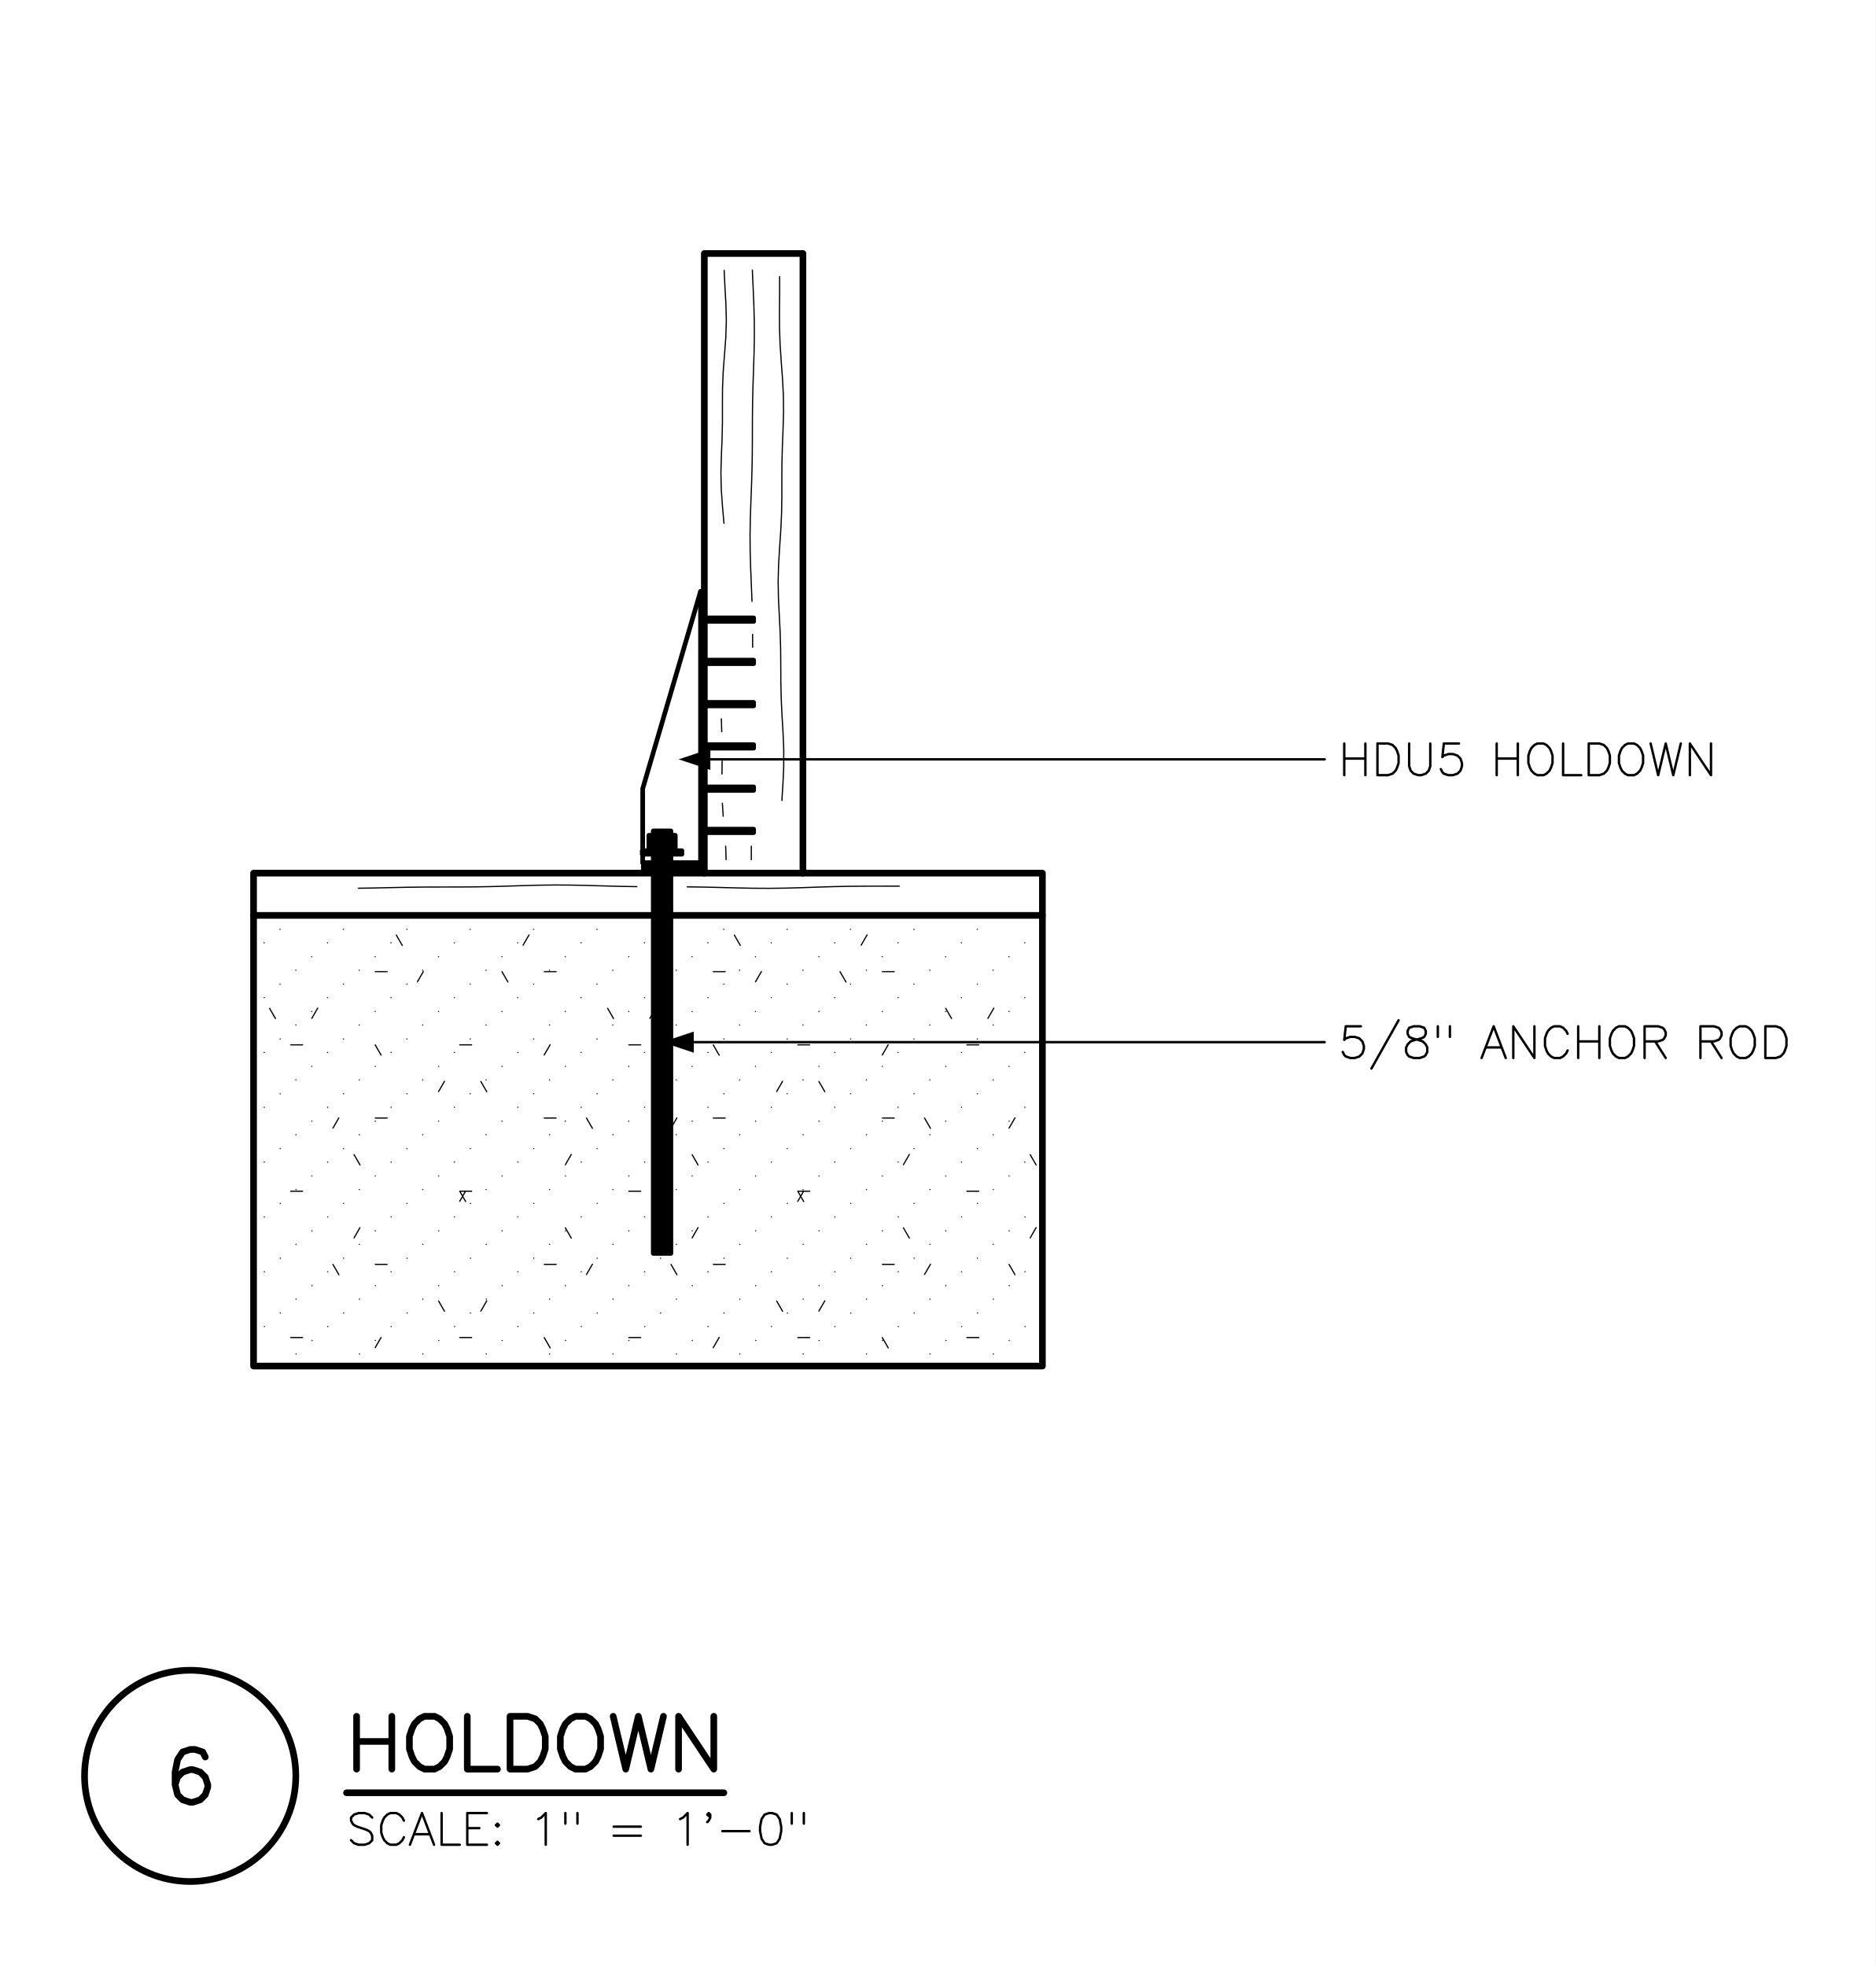
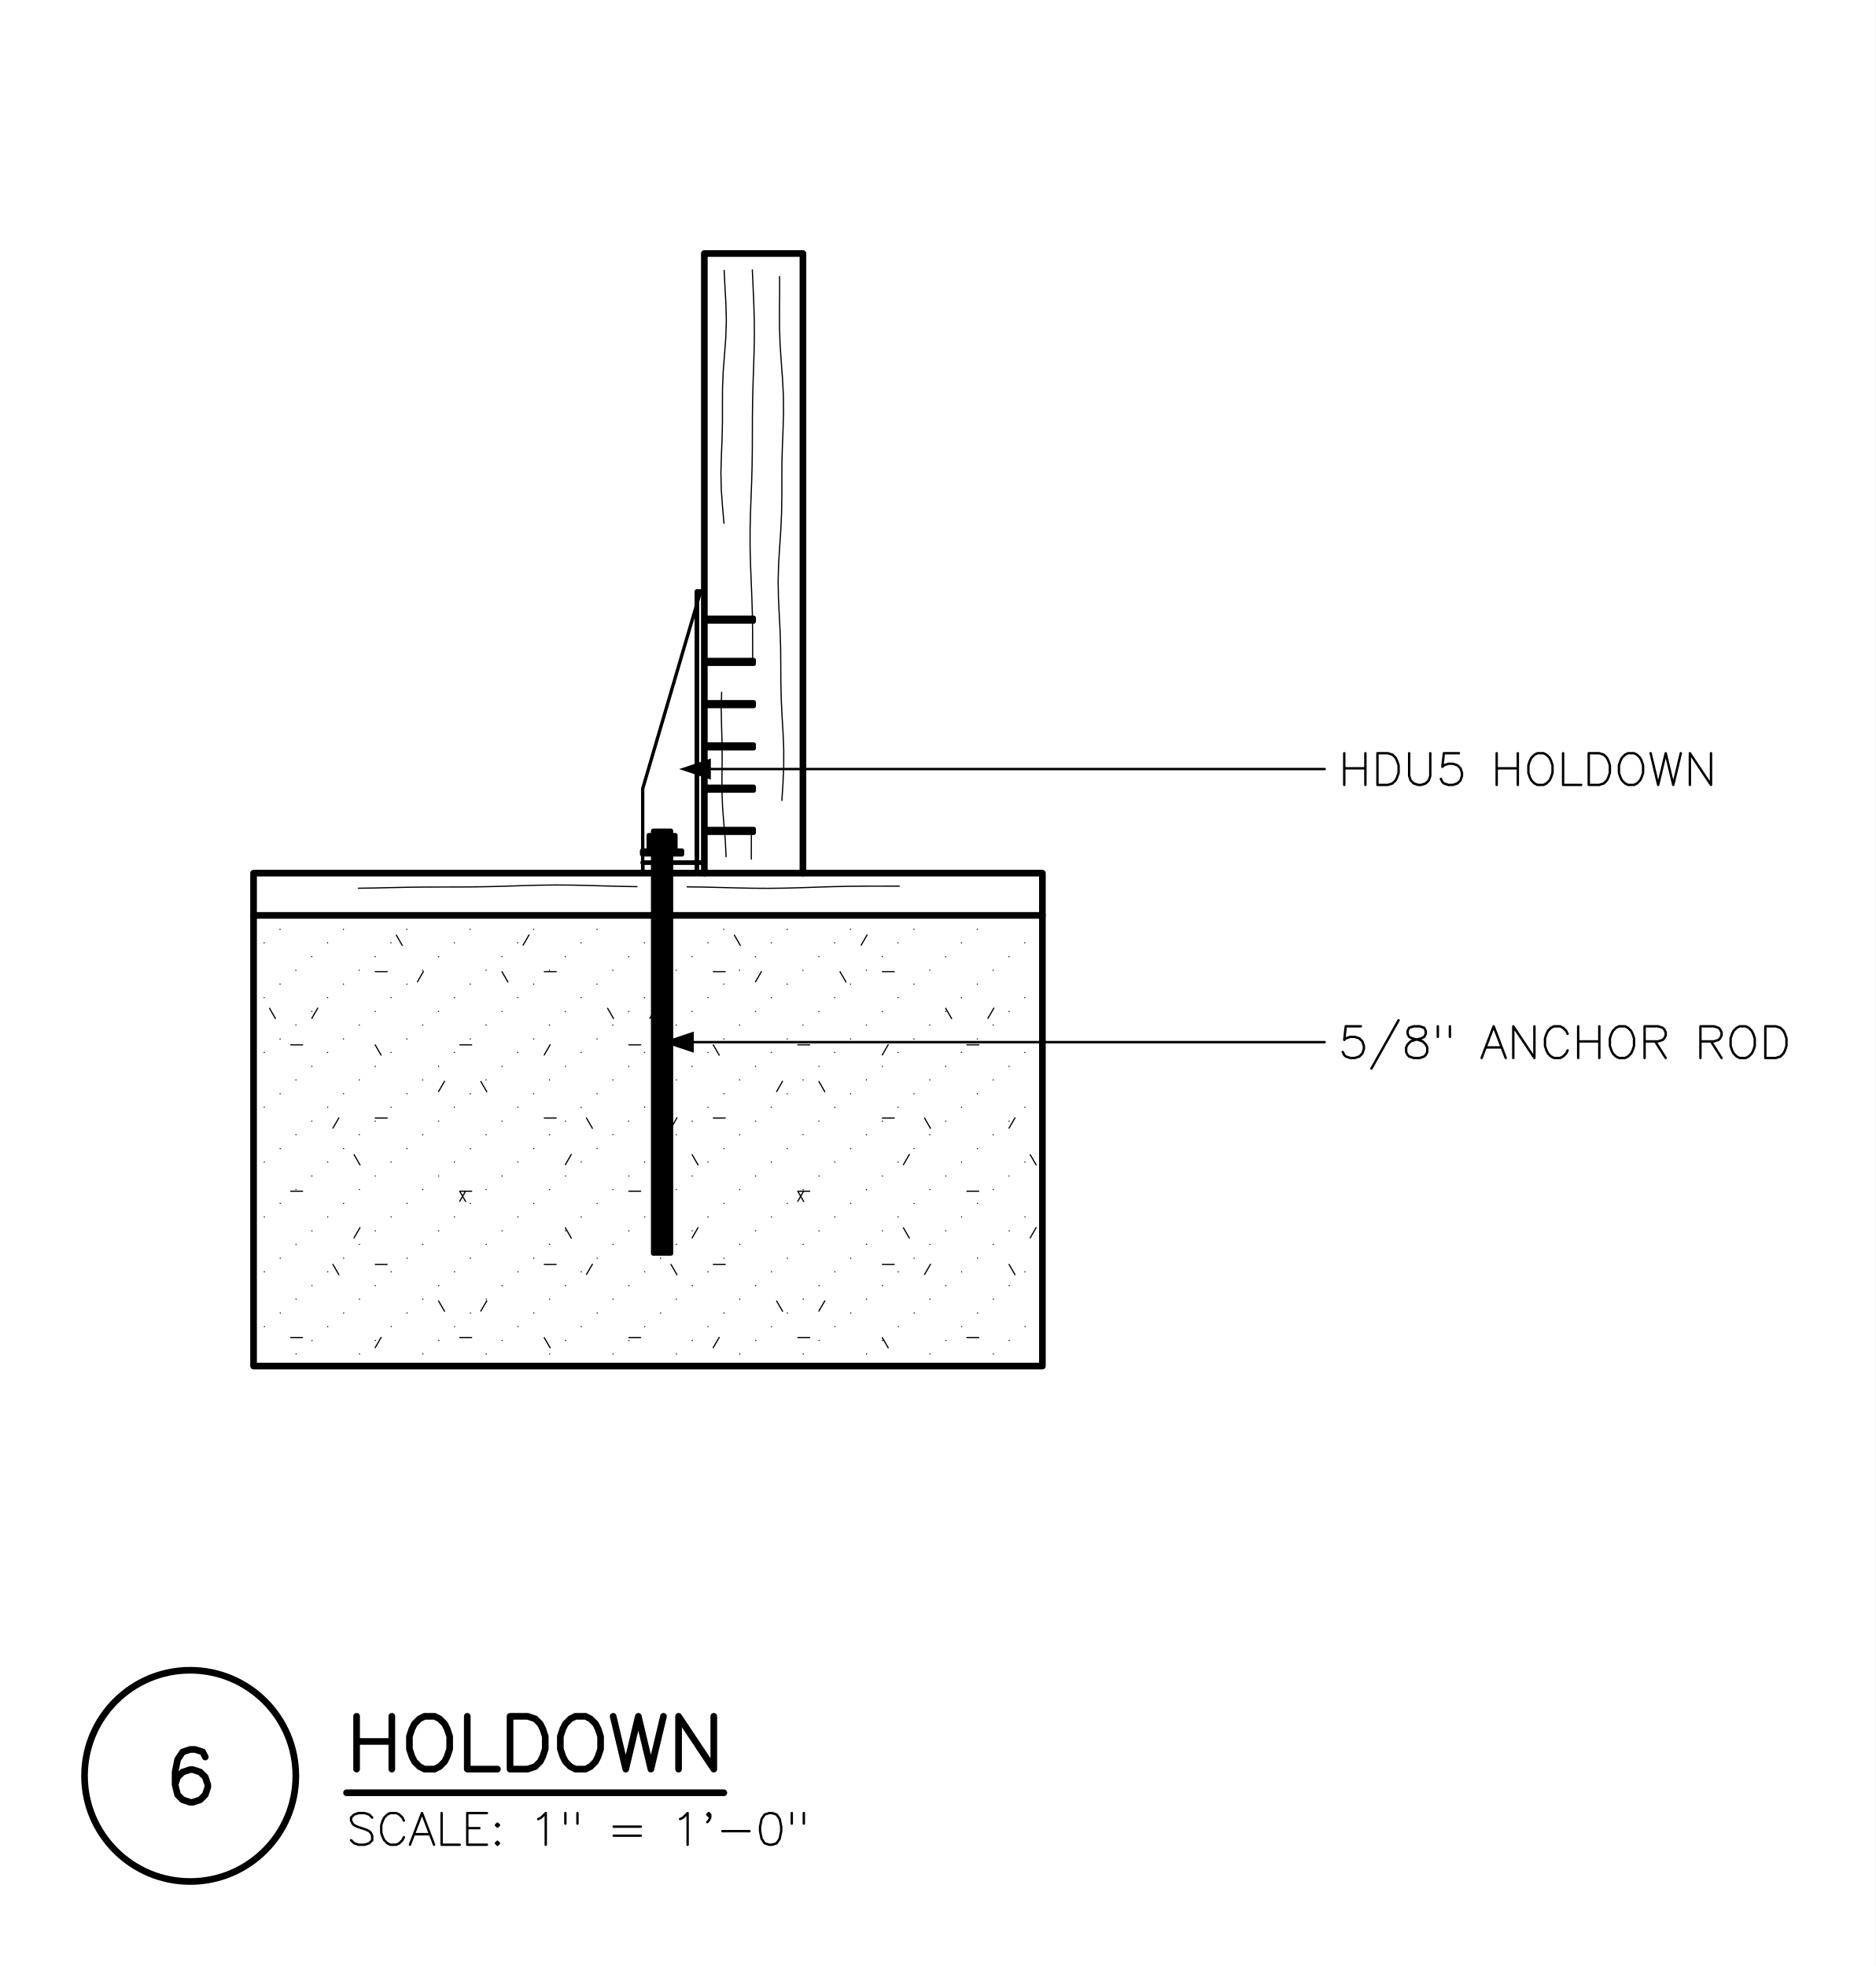
<svg xmlns="http://www.w3.org/2000/svg" width="5.548in" height="5.817in" viewBox="0 0 532.571 558.4">
  <rect width="100%" height="100%" fill="#fff" />
  <g id="S-DETL-PATT">
    <g data-src="stem">
      <path d="M84.077 384.57h0M102.077 384.57h0M120.077 384.57h0M138.077 384.57h0M156.077 384.57h0M174.077 384.57h0M192.077 384.57h0M210.077 384.57h0M228.077 384.57h0M246.077 384.57h0M264.077 384.57h0M282.077 384.57h0M75.072 376.784h0M93.072 376.784h0M111.072 376.784h0M129.072 376.784h0M147.072 376.784h0M165.072 376.784h0M183.072 376.784h0M201.072 376.784h0M219.072 376.784h0M237.072 376.784h0M255.072 376.784h0M273.072 376.784h0M291.072 376.784h0M84.067 368.998h0M102.067 368.998h0M120.067 368.998h0M138.067 368.998h0M156.067 368.998h0M174.067 368.998h0M192.067 368.998h0M210.067 368.998h0M228.067 368.998h0M246.067 368.998h0M264.067 368.998h0M282.067 368.998h0M75.062 361.213h0M93.062 361.213h0M111.062 361.213h0M129.062 361.213h0M147.062 361.213h0M165.062 361.213h0M183.062 361.213h0M201.062 361.213h0M219.062 361.213h0M237.062 361.213h0M255.062 361.213h0M273.062 361.213h0M291.062 361.213h0M84.058 353.427h0M102.058 353.427h0M120.058 353.427h0M138.058 353.427h0M156.058 353.427h0M174.058 353.427h0M192.058 353.427h0M210.058 353.427h0M228.058 353.427h0M246.058 353.427h0M264.058 353.427h0M282.058 353.427h0M75.053 345.642h0M93.053 345.642h0M111.053 345.642h0M129.053 345.642h0M147.053 345.642h0M165.053 345.642h0M183.053 345.642h0M201.053 345.642h0M219.053 345.642h0M237.053 345.642h0M255.053 345.642h0M273.053 345.642h0M291.053 345.642h0M84.048 337.856h0M102.048 337.856h0M120.048 337.856h0M138.048 337.856h0M156.048 337.856h0M174.048 337.856h0M192.048 337.856h0M210.048 337.856h0M228.048 337.856h0M246.048 337.856h0M264.048 337.856h0M282.048 337.856h0M75.043 330.07h0M93.043 330.07h0M111.043 330.07h0M129.043 330.07h0M147.043 330.07h0M165.043 330.07h0M183.043 330.07h0M201.043 330.07h0M219.043 330.07h0M237.043 330.07h0M255.043 330.07h0M273.043 330.07h0M291.043 330.07h0M84.038 322.285h0M102.038 322.285h0M120.038 322.285h0M138.038 322.285h0M156.038 322.285h0M174.038 322.285h0M192.038 322.285h0M210.038 322.285h0M228.038 322.285h0M246.038 322.285h0M264.038 322.285h0M282.038 322.285h0M75.034 314.499h0M93.034 314.499h0M111.034 314.499h0M129.034 314.499h0M147.034 314.499h0M165.034 314.499h0M183.034 314.499h0M201.034 314.499h0M219.034 314.499h0M237.034 314.499h0M255.034 314.499h0M273.034 314.499h0M291.034 314.499h0M84.029 306.714h0M102.029 306.714h0M120.029 306.714h0M138.029 306.714h0M156.029 306.714h0M174.029 306.714h0M192.029 306.714h0M210.029 306.714h0M228.029 306.714h0M246.029 306.714h0M264.029 306.714h0M282.029 306.714h0M75.024 298.928h0M93.024 298.928h0M111.024 298.928h0M129.024 298.928h0M147.024 298.928h0M165.024 298.928h0M183.024 298.928h0M201.024 298.928h0M219.024 298.928h0M237.024 298.928h0M255.024 298.928h0M273.024 298.928h0M291.024 298.928h0M84.019 291.142h0M102.019 291.142h0M120.019 291.142h0M138.019 291.142h0M156.019 291.142h0M174.019 291.142h0M192.019 291.142h0M210.019 291.142h0M228.019 291.142h0M246.019 291.142h0M264.019 291.142h0M282.019 291.142h0M75.014 283.357h0M93.014 283.357h0M111.014 283.357h0M129.014 283.357h0M147.014 283.357h0M165.014 283.357h0M183.014 283.357h0M201.014 283.357h0M219.014 283.357h0M237.014 283.357h0M255.014 283.357h0M273.014 283.357h0M291.014 283.357h0M84.01 275.571h0M102.01 275.571h0M120.01 275.571h0M138.01 275.571h0M156.01 275.571h0M174.01 275.571h0M192.01 275.571h0M210.01 275.571h0M228.01 275.571h0M246.01 275.571h0M264.01 275.571h0M282.01 275.571h0M75.005 267.786h0M93.005 267.786h0M111.005 267.786h0M129.005 267.786h0M147.005 267.786h0M165.005 267.786h0M183.005 267.786h0M201.005 267.786h0M219.005 267.786h0M237.005 267.786h0M255.005 267.786h0M273.005 267.786h0M291.005 267.786h0M84 260h0M102 260h0M120 260h0M138 260h0M156 260h0M174 260h0M192 260h0M210 260h0M228 260h0M246 260h0M264 260h0M282 260h0M88.589 380.73h0M106.589 380.73h0M124.589 380.73h0M142.589 380.73h0M160.589 380.73h0M178.589 380.73h0M196.589 380.73h0M214.589 380.73h0M232.589 380.73h0M250.589 380.73h0M268.589 380.73h0M286.589 380.73h0M79.584 372.944h0M97.584 372.944h0M115.584 372.944h0M133.584 372.944h0M151.584 372.944h0M169.584 372.944h0M187.584 372.944h0M205.584 372.944h0M223.584 372.944h0M241.584 372.944h0M259.584 372.944h0M277.584 372.944h0M295.584 372.944h0M88.579 365.158h0M106.579 365.158h0M124.579 365.158h0M142.579 365.158h0M160.579 365.158h0M178.579 365.158h0M196.579 365.158h0M214.579 365.158h0M232.579 365.158h0M250.579 365.158h0M268.579 365.158h0M286.579 365.158h0M79.574 357.373h0M97.574 357.373h0M115.574 357.373h0M133.574 357.373h0M151.574 357.373h0M169.574 357.373h0M187.574 357.373h0M205.574 357.373h0M223.574 357.373h0M241.574 357.373h0M259.574 357.373h0M277.574 357.373h0M295.574 357.373h0M88.57 349.587h0M106.57 349.587h0M124.57 349.587h0M142.57 349.587h0M160.57 349.587h0M178.57 349.587h0M196.57 349.587h0M214.57 349.587h0M232.57 349.587h0M250.57 349.587h0M268.57 349.587h0M286.57 349.587h0M79.565 341.802h0M97.565 341.802h0M115.565 341.802h0M133.565 341.802h0M151.565 341.802h0M169.565 341.802h0M205.565 341.802h0M223.565 341.802h0M241.565 341.802h0M259.565 341.802h0M277.565 341.802h0M295.565 341.802h0M88.56 334.016h0M106.56 334.016h0M124.56 334.016h0M142.56 334.016h0M160.56 334.016h0M178.56 334.016h0M196.56 334.016h0M214.56 334.016h0M232.56 334.016h0M250.56 334.016h0M268.56 334.016h0M286.56 334.016h0M79.555 326.23h0M97.555 326.23h0M115.555 326.23h0M133.555 326.23h0M151.555 326.23h0M169.555 326.23h0M205.555 326.23h0M223.555 326.23h0M241.555 326.23h0M259.555 326.23h0M277.555 326.23h0M295.555 326.23h0M88.55 318.445h0M106.55 318.445h0M124.55 318.445h0M142.55 318.445h0M160.55 318.445h0M178.55 318.445h0M196.55 318.445h0M214.55 318.445h0M232.55 318.445h0M250.55 318.445h0M268.55 318.445h0M286.55 318.445h0M79.546 310.659h0M97.546 310.659h0M115.546 310.659h0M133.546 310.659h0M151.546 310.659h0M169.546 310.659h0M205.546 310.659h0M223.546 310.659h0M241.546 310.659h0M259.546 310.659h0M277.546 310.659h0M295.546 310.659h0M88.541 302.874h0M106.541 302.874h0M124.541 302.874h0M142.541 302.874h0M160.541 302.874h0M178.541 302.874h0M196.541 302.874h0M214.541 302.874h0M232.541 302.874h0M250.541 302.874h0M268.541 302.874h0M286.541 302.874h0M79.536 295.088h0M97.536 295.088h0M115.536 295.088h0M133.536 295.088h0M151.536 295.088h0M169.536 295.088h0M205.536 295.088h0M223.536 295.088h0M241.536 295.088h0M259.536 295.088h0M277.536 295.088h0M295.536 295.088h0M88.531 287.302h0M106.531 287.302h0M124.531 287.302h0M142.531 287.302h0M160.531 287.302h0M178.531 287.302h0M196.531 287.302h0M214.531 287.302h0M232.531 287.302h0M250.531 287.302h0M268.531 287.302h0M286.531 287.302h0M79.526 279.517h0M97.526 279.517h0M115.526 279.517h0M133.526 279.517h0M151.526 279.517h0M169.526 279.517h0M205.526 279.517h0M223.526 279.517h0M241.526 279.517h0M259.526 279.517h0M277.526 279.517h0M295.526 279.517h0M88.522 271.731h0M106.522 271.731h0M124.522 271.731h0M142.522 271.731h0M160.522 271.731h0M178.522 271.731h0M196.522 271.731h0M214.522 271.731h0M232.522 271.731h0M250.522 271.731h0M268.522 271.731h0M286.522 271.731h0M79.517 263.946h0M97.517 263.946h0M115.517 263.946h0M133.517 263.946h0M151.517 263.946h0M169.517 263.946h0M205.517 263.946h0M223.517 263.946h0M241.517 263.946h0M259.517 263.946h0M277.517 263.946h0M295.517 263.946h0M292.533 351.595L294.213 348.685M262.534 361.988L264.214 359.078M286.534 320.419L288.214 317.509M232.534 372.38L234.214 369.471M256.534 330.811L258.214 327.901M280.534 289.242L282.214 286.332M202.535 382.773L204.215 379.863M226.535 341.204L228.215 338.294M250.535 299.635L252.215 296.725M196.535 351.596L198.215 348.687M220.535 310.027L222.215 307.117M244.535 268.458L246.215 265.548M166.536 361.989L168.216 359.079M190.536 320.42L192.216 317.51M214.536 278.851L216.216 275.941M136.536 372.382L138.216 369.472M160.536 330.812L162.216 327.903M184.536 289.243L185.5 287.574M106.537 382.774L108.217 379.864M130.537 341.205L132.217 338.295M154.537 299.636L156.217 296.726M100.537 351.598L102.217 348.688M124.537 310.028L126.217 307.119M148.537 268.459L150.217 265.549M72 359.458L72.218 359.08M94.538 320.421L96.218 317.511M118.538 278.852L120.218 275.942M88.538 289.244L90.218 286.335M253.92 275.984L250.56 275.984M205.92 275.984L202.56 275.984M157.92 275.984L154.56 275.984M109.92 275.984L106.56 275.984M277.92 296.768L274.56 296.768M229.92 296.768L226.56 296.768M181.92 296.768L178.56 296.768M133.92 296.768L130.56 296.768M85.92 296.768L82.56 296.768M253.92 317.552L250.56 317.552M205.92 317.552L202.56 317.552M157.92 317.552L154.56 317.552M109.92 317.552L106.56 317.552M277.92 338.336L274.56 338.336M229.92 338.336L226.56 338.336M181.92 338.336L178.56 338.336M133.92 338.336L130.56 338.336M85.92 338.336L82.56 338.336M253.92 359.12L250.56 359.12M205.92 359.12L202.56 359.12M157.92 359.12L154.56 359.12M109.92 359.12L106.56 359.12M277.92 379.904L274.56 379.904M229.92 379.904L226.56 379.904M181.92 379.904L178.56 379.904M133.92 379.904L130.56 379.904M85.92 379.904L82.56 379.904M72 320.094L72.22 320.475M94.54 359.135L96.22 362.044M76.539 286.389L78.219 289.299M100.539 327.958L102.219 330.868M124.539 369.527L126.219 372.437M106.539 296.781L108.219 299.691M130.539 338.351L132.219 341.26M154.539 379.92L156.219 382.83M112.538 265.605L114.218 268.515M136.538 307.174L138.218 310.084M160.538 348.743L162.218 351.653M142.538 275.997L144.218 278.907M166.538 317.567L168.218 320.476M190.538 359.136L192.218 362.046M172.537 286.39L174.217 289.3M196.537 327.959L198.217 330.869M220.537 369.528L222.217 372.438M202.537 296.783L204.217 299.692M226.537 338.352L228.217 341.262M250.537 379.921L252.217 382.831M208.536 265.606L210.216 268.516M232.536 307.175L234.216 310.085M256.536 348.744L258.216 351.654M238.536 275.999L240.216 278.908M262.536 317.568L264.216 320.478M286.536 359.137L288.216 362.047M268.535 286.391L270.215 289.301M292.535 327.96L294.215 330.87" fill="none" stroke="#000" stroke-linecap="round" stroke-linejoin="round" stroke-width="0.34" />
    </g>
    <g data-src="sill">
      <path d="M101.76 252.283L106.412 252.21M106.412 252.21L111.064 252.103M111.064 252.103L115.717 252.008M115.717 252.008L120.369 251.952M120.369 251.952L125.021 251.936M125.021 251.936L129.673 251.933M129.673 251.933L134.326 251.905M134.326 251.905L138.978 251.827M138.978 251.827L143.63 251.698M143.63 251.698L148.282 251.547M148.282 251.547L152.934 251.421M152.934 251.421L157.587 251.363M157.587 251.363L162.239 251.391M162.239 251.391L166.891 251.492M166.891 251.492L171.543 251.628M171.543 251.628L176.196 251.752M176.196 251.752L180.848 251.831" fill="none" stroke="#000" stroke-linecap="round" stroke-linejoin="round" stroke-width="0.34" />
      <path d="M195.133 251.891L199.766 251.955M199.766 251.955L204.399 252.063M204.399 252.063L209.031 252.187M209.031 252.187L213.664 252.283M213.664 252.283L218.297 252.311M218.297 252.311L222.93 252.253M222.93 252.253L227.563 252.125M227.563 252.125L232.196 251.965M232.196 251.965L236.829 251.823M236.829 251.823L241.461 251.732M241.461 251.732L246.094 251.697M246.094 251.697L250.727 251.696M250.727 251.696L255.36 251.693" fill="none" stroke="#000" stroke-linecap="round" stroke-linejoin="round" stroke-width="0.34" />
    </g>
    <g data-src="hpost">
-       <path d="M222.021 227.36L222.33 222.56M222.33 222.56L222.542 217.76M222.542 217.76L222.549 212.96M222.549 212.96L222.355 208.16M222.355 208.16L222.071 203.36M222.071 203.36L221.838 198.56M221.838 198.56L221.728 193.76M221.728 193.76L221.706 188.96M221.706 188.96L221.666 184.16M221.666 184.16L221.519 179.36M221.519 179.36L221.276 174.56M221.276 174.56L221.044 169.76M221.044 169.76L220.96 164.96M220.96 164.96L221.093 160.16M221.093 160.16L221.39 155.36M221.39 155.36L221.715 150.56M221.715 150.56L221.936 145.76M221.936 145.76L222.011 140.96M222.011 140.96L222.008 136.16M222.008 136.16L222.039 131.36M222.039 131.36L222.171 126.56M222.171 126.56L222.362 121.76M222.362 121.76L222.49 116.96M222.49 116.96L222.44 112.16M222.44 112.16L222.188 107.36M222.188 107.36L221.827 102.56M221.827 102.56L221.508 97.76M221.508 97.76L221.343 92.96M221.343 92.96L221.331 88.16M221.331 88.16L221.38 83.36M221.38 83.36L221.376 78.56M213.341 244.167L213.338 240.333M213.716 183.833L213.708 180.167M213.535 170.795L213.352 166.091M213.352 166.091L213.157 161.386M213.157 161.386L213.016 156.682M213.016 156.682L212.98 151.977M212.98 151.977L213.059 147.273M213.059 147.273L213.22 142.568M213.22 142.568L213.401 137.864M213.401 137.864L213.545 133.159M213.545 133.159L213.621 128.455M213.621 128.455L213.642 123.75M213.642 123.75L213.653 119.045M213.653 119.045L213.702 114.341M213.702 114.341L213.813 109.636M213.813 109.636L213.971 104.932M213.971 104.932L214.123 100.227M214.123 100.227L214.207 95.523M214.207 95.523L214.182 90.818M214.182 90.818L214.046 86.114M214.046 86.114L213.842 81.409M213.842 81.409L213.636 76.705M206.188 244.167L206.055 240.333M205.365 231.833L205.12 228.167M205.011 219.833L205.054 216.167M204.944 207.833L204.837 204.167M205.579 148.64L205.158 143.85M205.158 143.85L204.812 139.06M204.812 139.06L204.709 134.27M204.709 134.27L204.84 129.48M204.84 129.48L205.039 124.69M205.039 124.69L205.144 119.9M205.144 119.9L205.14 115.11M205.14 115.11L205.165 110.32M205.165 110.32L205.362 105.53M205.362 105.53L205.728 100.74M205.728 100.74L206.092 95.95M206.092 95.95L206.248 91.16M206.248 91.16L206.131 86.37M206.131 86.37L205.86 81.58M205.86 81.58L205.633 76.79" fill="none" stroke="#000" stroke-linecap="round" stroke-linejoin="round" stroke-width="0.34" />
+       <path d="M222.021 227.36L222.33 222.56M222.33 222.56L222.542 217.76M222.542 217.76L222.549 212.96M222.549 212.96L222.355 208.16M222.355 208.16L222.071 203.36M222.071 203.36L221.838 198.56M221.838 198.56L221.728 193.76M221.728 193.76L221.706 188.96M221.706 188.96L221.666 184.16M221.666 184.16L221.519 179.36M221.519 179.36L221.276 174.56M221.276 174.56L221.044 169.76M221.044 169.76L220.96 164.96M220.96 164.96L221.093 160.16M221.093 160.16L221.39 155.36M221.39 155.36L221.715 150.56M221.715 150.56L221.936 145.76M221.936 145.76L222.011 140.96M222.011 140.96L222.008 136.16M222.008 136.16L222.039 131.36M222.039 131.36L222.171 126.56M222.171 126.56L222.362 121.76M222.362 121.76L222.49 116.96M222.49 116.96L222.44 112.16M222.44 112.16L222.188 107.36M222.188 107.36L221.827 102.56M221.827 102.56L221.508 97.76M221.508 97.76L221.343 92.96M221.343 92.96L221.331 88.16M221.331 88.16L221.38 83.36M221.38 83.36L221.376 78.56M213.34 244L213.339 240M213.339 240L213.377 236.5M213.721 187.5L213.715 183.36M213.715 183.36L213.699 178.72M213.699 178.72L213.665 176.5M213.65 175.5L213.629 174.08M213.629 174.08L213.487 169.44M213.487 169.44L213.296 164.8M213.296 164.8L213.112 160.16M213.112 160.16L212.996 155.52M212.996 155.52L212.988 150.88M212.988 150.88L213.089 146.24M213.089 146.24L213.258 141.6M213.258 141.6L213.433 136.96M213.433 136.96L213.563 132.32M213.563 132.32L213.627 127.68M213.627 127.68L213.643 123.04M213.643 123.04L213.656 118.4M213.656 118.4L213.712 113.76M213.712 113.76L213.829 109.12M213.829 109.12L213.987 104.48M213.987 104.48L214.133 99.84M214.133 99.84L214.209 95.2M214.209 95.2L214.177 90.56M214.177 90.56L214.038 85.92M214.038 85.92L213.836 81.28M213.836 81.28L213.633 76.64M206.175 243.331L205.946 238.662M205.946 238.662L205.763 236.5M205.678 235.5L205.55 233.993M205.55 233.993L205.184 229.324M205.184 229.324L205.005 224.655M205.005 224.655L205.006 224.5M205.006 223.5L205.01 219.985M205.01 219.985L205.059 215.316M205.059 215.316L205.035 212.5M205.026 211.5L205.019 210.647M205.019 210.647L204.887 205.978M204.887 205.978L204.799 201.309M204.799 201.309L204.819 200.5M204.843 199.5L204.911 196.64M205.579 148.64L205.158 143.85M205.158 143.85L204.812 139.06M204.812 139.06L204.709 134.27M204.709 134.27L204.84 129.48M204.84 129.48L205.039 124.69M205.039 124.69L205.144 119.9M205.144 119.9L205.14 115.11M205.14 115.11L205.165 110.32M205.165 110.32L205.362 105.53M205.362 105.53L205.728 100.74M205.728 100.74L206.092 95.95M206.092 95.95L206.248 91.16M206.248 91.16L206.131 86.37M206.131 86.37L205.86 81.58M205.86 81.58L205.633 76.79" fill="none" stroke="#000" stroke-linecap="round" stroke-linejoin="round" stroke-width="0.34" />
    </g>
  </g>
  <g id="S-DETL-BYND">
-     <g data-src="hd">
-       <path d="M198.924 248L200 248L200 245L200 236.5L200 235.5L200 224.5L200 223.5L200 212.5L200 211.5L200 200.5L200 199.5L200 188.5L200 187.5L200 176.5L200 175.5L200 176.5L200 175.5L200 168L198.924 168" fill="none" stroke="#000" stroke-linecap="round" stroke-linejoin="round" stroke-width="0.945" />
-       <path d="M198.924 248L200 248L200 245" fill="none" stroke="#000" stroke-linecap="round" stroke-linejoin="round" stroke-width="0.945" />
-       <path d="M200 236.5L200 235.5L200 236.5" fill="none" stroke="#000" stroke-linecap="round" stroke-linejoin="round" stroke-width="0.945" />
-       <path d="M200 224.5L200 223.5L200 224.5" fill="none" stroke="#000" stroke-linecap="round" stroke-linejoin="round" stroke-width="0.945" />
-       <path d="M200 212.5L200 211.5L200 212.5" fill="none" stroke="#000" stroke-linecap="round" stroke-linejoin="round" stroke-width="0.945" />
-       <path d="M200 200.5L200 199.5L200 200.5" fill="none" stroke="#000" stroke-linecap="round" stroke-linejoin="round" stroke-width="0.945" />
-       <path d="M200 188.5L200 187.5L200 188.5" fill="none" stroke="#000" stroke-linecap="round" stroke-linejoin="round" stroke-width="0.945" />
-       <path d="M182.5 245L182.5 248L185.5 248" fill="none" stroke="#000" stroke-linecap="round" stroke-linejoin="round" stroke-width="0.945" />
-       <path d="M190.5 248L198.924 248L200 248L200 245" fill="none" stroke="#000" stroke-linecap="round" stroke-linejoin="round" stroke-width="0.945" />
-     </g>
    <g data-src="rod">
      <path d="M191.75 241.625L184.25 241.625" fill="none" stroke="#000" stroke-linecap="round" stroke-linejoin="round" stroke-width="0.945" />
+     </g>
+     <g data-src="hd">
+       <path d="M197.888 248L200 248L200 245" fill="none" stroke="#000" stroke-linecap="round" stroke-linejoin="round" stroke-width="0.945" />
+       <path d="M197.888 248L200 248L200 168L198.924 168L182.5 224L182.5 248L200 248L200 245" fill="none" stroke="#000" stroke-linecap="round" stroke-linejoin="round" stroke-width="0.945" />
+       <path d="M197.888 248L200 248L200 168L198.924 168" fill="none" stroke="#000" stroke-linecap="round" stroke-linejoin="round" stroke-width="0.945" />
+       <path d="M200 236.5L200 235.5" fill="none" stroke="#000" stroke-linecap="round" stroke-linejoin="round" stroke-width="0.945" />
+       <path d="M200 224.5L200 223.5" fill="none" stroke="#000" stroke-linecap="round" stroke-linejoin="round" stroke-width="0.945" />
+       <path d="M200 212.5L200 211.5" fill="none" stroke="#000" stroke-linecap="round" stroke-linejoin="round" stroke-width="0.945" />
+       <path d="M200 200.5L200 199.5" fill="none" stroke="#000" stroke-linecap="round" stroke-linejoin="round" stroke-width="0.945" />
+       <path d="M200 188.5L200 187.5" fill="none" stroke="#000" stroke-linecap="round" stroke-linejoin="round" stroke-width="0.945" />
+       <path d="M200 176.5L200 175.5" fill="none" stroke="#000" stroke-linecap="round" stroke-linejoin="round" stroke-width="0.945" />
+       <path d="M182.5 245L182.5 248L200 248L200 168L198.924 168" fill="none" stroke="#000" stroke-linecap="round" stroke-linejoin="round" stroke-width="0.945" />
+       <path d="M182.5 245L182.5 248L200 248L200 245" fill="none" stroke="#000" stroke-linecap="round" stroke-linejoin="round" stroke-width="0.945" />
+       <path d="M200 236.5L200 235.5" fill="none" stroke="#000" stroke-linecap="round" stroke-linejoin="round" stroke-width="0.945" />
+       <path d="M200 224.5L200 223.5" fill="none" stroke="#000" stroke-linecap="round" stroke-linejoin="round" stroke-width="0.945" />
+       <path d="M200 212.5L200 211.5" fill="none" stroke="#000" stroke-linecap="round" stroke-linejoin="round" stroke-width="0.945" />
+       <path d="M200 200.5L200 199.5" fill="none" stroke="#000" stroke-linecap="round" stroke-linejoin="round" stroke-width="0.945" />
+       <path d="M200 188.5L200 187.5" fill="none" stroke="#000" stroke-linecap="round" stroke-linejoin="round" stroke-width="0.945" />
+       <path d="M200 176.5L200 175.5" fill="none" stroke="#000" stroke-linecap="round" stroke-linejoin="round" stroke-width="0.945" />
+       <path d="M200 236.5L200 235.5" fill="none" stroke="#000" stroke-linecap="round" stroke-linejoin="round" stroke-width="0.945" />
+       <path d="M200 224.5L200 223.5" fill="none" stroke="#000" stroke-linecap="round" stroke-linejoin="round" stroke-width="0.945" />
+       <path d="M200 212.5L200 211.5" fill="none" stroke="#000" stroke-linecap="round" stroke-linejoin="round" stroke-width="0.945" />
+       <path d="M200 200.5L200 199.5" fill="none" stroke="#000" stroke-linecap="round" stroke-linejoin="round" stroke-width="0.945" />
+       <path d="M200 188.5L200 187.5" fill="none" stroke="#000" stroke-linecap="round" stroke-linejoin="round" stroke-width="0.945" />
+       <path d="M200 176.5L200 175.5" fill="none" stroke="#000" stroke-linecap="round" stroke-linejoin="round" stroke-width="0.945" />
    </g>
  </g>
  <g id="S-DETL-CUT">
    <g data-src="stem">
      <path d="M72 388L296 388L296 260L72 260L72 388Z" fill="none" stroke="#000" stroke-linecap="round" stroke-linejoin="round" stroke-width="1.89" />
    </g>
    <g data-src="sill">
      <path d="M296 260L296 248L72 248L72 260" fill="none" stroke="#000" stroke-linecap="round" stroke-linejoin="round" stroke-width="1.89" />
    </g>
    <g data-src="hpost">
      <path d="M228 248L228 72L200 72L200 248" fill="none" stroke="#000" stroke-linecap="round" stroke-linejoin="round" stroke-width="1.89" />
    </g>
  </g>
  <g id="S-DETL-STL">
+     <g data-src="rod">
+       <path d="M190.5 236L190.5 356L185.5 356L185.5 236L190.5 236Z" fill="#000" fill-rule="evenodd" stroke="none" />
+       <path d="M182.375 242.625L193.625 242.625L193.625 241.625L182.375 241.625L182.375 242.625Z" fill="#000" fill-rule="evenodd" stroke="none" />
+       <path d="M184.25 241.625L191.75 241.625L191.75 237.25L184.25 237.25L184.25 241.625Z" fill="#000" fill-rule="evenodd" stroke="none" />
+       <path d="M190.5 236L190.5 356L185.5 356L185.5 236L190.5 236Z" fill="none" stroke="#000" stroke-linecap="round" stroke-linejoin="round" stroke-width="1.323" />
+       <path d="M184.25 241.625L182.375 241.625L182.375 242.625L193.625 242.625L193.625 241.625L191.75 241.625L191.75 237.25L184.25 237.25L184.25 241.625Z" fill="none" stroke="#000" stroke-linecap="round" stroke-linejoin="round" stroke-width="1.323" />
+     </g>
    <g data-src="hd">
-       <path d="M198.924 248L200 248L200 168L198.924 168L198.924 248Z" fill="#000" fill-rule="evenodd" stroke="none" />
-       <path d="M182.5 248L185.5 248L185.5 245L182.5 245L182.5 248Z" fill="#000" fill-rule="evenodd" stroke="none" />
-       <path d="M190.5 248L200 248L200 245L190.5 245L190.5 248Z" fill="#000" fill-rule="evenodd" stroke="none" />
-       <path d="M200 236.5L214 236.5L214 235.5L200 235.5L200 236.5Z" fill="#000" fill-rule="evenodd" stroke="none" />
-       <path d="M200 224.5L214 224.5L214 223.5L200 223.5L200 224.5Z" fill="#000" fill-rule="evenodd" stroke="none" />
-       <path d="M200 212.5L214 212.5L214 211.5L200 211.5L200 212.5Z" fill="#000" fill-rule="evenodd" stroke="none" />
-       <path d="M200 200.5L214 200.5L214 199.5L200 199.5L200 200.5Z" fill="#000" fill-rule="evenodd" stroke="none" />
-       <path d="M200 188.5L214 188.5L214 187.5L200 187.5L200 188.5Z" fill="#000" fill-rule="evenodd" stroke="none" />
-       <path d="M200 176.5L214 176.5L214 175.5L200 175.5L200 176.5Z" fill="#000" fill-rule="evenodd" stroke="none" />
-       <path d="M198.924 168L198.924 248" fill="none" stroke="#000" stroke-linecap="round" stroke-linejoin="round" stroke-width="1.323" />
+       <path d="M198.924 168L197.888 168L197.888 248" fill="none" stroke="#000" stroke-linecap="round" stroke-linejoin="round" stroke-width="1.323" />
      <path d="M200 245L182.5 245" fill="none" stroke="#000" stroke-linecap="round" stroke-linejoin="round" stroke-width="1.323" />
-       <path d="M182.5 242.625L182.5 245" fill="none" stroke="#000" stroke-linecap="round" stroke-linejoin="round" stroke-width="1.323" />
-       <path d="M198.924 168L182.5 224L182.5 241.625" fill="none" stroke="#000" stroke-linecap="round" stroke-linejoin="round" stroke-width="1.323" />
      <path d="M200 236.5L214 236.5L214 235.5L200 235.5" fill="none" stroke="#000" stroke-linecap="round" stroke-linejoin="round" stroke-width="1.323" />
      <path d="M200 224.5L214 224.5L214 223.5L200 223.5" fill="none" stroke="#000" stroke-linecap="round" stroke-linejoin="round" stroke-width="1.323" />
      <path d="M200 212.5L214 212.5L214 211.5L200 211.5" fill="none" stroke="#000" stroke-linecap="round" stroke-linejoin="round" stroke-width="1.323" />
      <path d="M200 200.5L214 200.5L214 199.5L200 199.5" fill="none" stroke="#000" stroke-linecap="round" stroke-linejoin="round" stroke-width="1.323" />
      <path d="M200 188.5L214 188.5L214 187.5L200 187.5" fill="none" stroke="#000" stroke-linecap="round" stroke-linejoin="round" stroke-width="1.323" />
      <path d="M200 176.5L214 176.5L214 175.5L200 175.5" fill="none" stroke="#000" stroke-linecap="round" stroke-linejoin="round" stroke-width="1.323" />
    </g>
-     <g data-src="rod">
-       <path d="M190.5 236L190.5 356L185.5 356L185.5 236L190.5 236Z" fill="#000" fill-rule="evenodd" stroke="none" />
-       <path d="M182.375 242.625L193.625 242.625L193.625 241.625L182.375 241.625L182.375 242.625Z" fill="#000" fill-rule="evenodd" stroke="none" />
-       <path d="M184.25 241.625L191.75 241.625L191.75 237.25L184.25 237.25L184.25 241.625Z" fill="#000" fill-rule="evenodd" stroke="none" />
-       <path d="M190.5 236L190.5 356L185.5 356L185.5 236L190.5 236Z" fill="none" stroke="#000" stroke-linecap="round" stroke-linejoin="round" stroke-width="1.323" />
-       <path d="M184.25 241.625L182.375 241.625L182.375 242.625L193.625 242.625L193.625 241.625L191.75 241.625L191.75 237.25L184.25 237.25L184.25 241.625Z" fill="none" stroke="#000" stroke-linecap="round" stroke-linejoin="round" stroke-width="1.323" />
-     </g>
-   </g>
-   <g id="S-DETL-HIDN">
-     <g data-src="hd">
-       <path d="M182.5 241.625L182.5 242.625" fill="none" stroke="#000" stroke-linecap="round" stroke-linejoin="round" stroke-width="0.68" stroke-dasharray="7.559 3.78" />
-       <path d="M185.5 248L190.5 248" fill="none" stroke="#000" stroke-linecap="round" stroke-linejoin="round" stroke-width="0.68" stroke-dasharray="7.559 3.78" />
-     </g>
  </g>
  <g id="S-ANNO-NOTE">
    <g data-src="n1">
-       <path d="M381.714 211.172L381.714 220.172M387.714 211.172L387.714 220.172M381.714 215.457L387.714 215.457M391.143 211.172L391.143 220.172M391.143 211.172L394.143 211.172L395.429 211.6L396.286 212.457L396.714 213.314L397.143 214.6L397.143 216.743L396.714 218.029L396.286 218.886L395.429 219.743L394.143 220.172L391.143 220.172M400.143 211.172L400.143 217.6L400.571 218.886L401.429 219.743L402.714 220.172L403.571 220.172L404.857 219.743L405.714 218.886L406.143 217.6L406.143 211.172M414.286 211.172L410 211.172L409.571 215.029L410 214.6L411.286 214.172L412.571 214.172L413.857 214.6L414.714 215.457L415.143 216.743L415.143 217.6L414.714 218.886L413.857 219.743L412.571 220.172L411.286 220.172L410 219.743L409.571 219.314L409.143 218.457M425 211.172L425 220.172M431 211.172L431 220.172M425 215.457L431 215.457M436.571 211.172L435.714 211.6L434.857 212.457L434.429 213.314L434 214.6L434 216.743L434.429 218.029L434.857 218.886L435.714 219.743L436.571 220.172L438.286 220.172L439.143 219.743L440 218.886L440.429 218.029L440.857 216.743L440.857 214.6L440.429 213.314L440 212.457L439.143 211.6L438.286 211.172L436.571 211.172M443.857 211.172L443.857 220.172M443.857 220.172L449 220.172M451.143 211.172L451.143 220.172M451.143 211.172L454.143 211.172L455.429 211.6L456.286 212.457L456.714 213.314L457.143 214.6L457.143 216.743L456.714 218.029L456.286 218.886L455.429 219.743L454.143 220.172L451.143 220.172M462.286 211.172L461.429 211.6L460.571 212.457L460.143 213.314L459.714 214.6L459.714 216.743L460.143 218.029L460.571 218.886L461.429 219.743L462.286 220.172L464 220.172L464.857 219.743L465.714 218.886L466.143 218.029L466.571 216.743L466.571 214.6L466.143 213.314L465.714 212.457L464.857 211.6L464 211.172L462.286 211.172M468.714 211.172L470.857 220.172M473 211.172L470.857 220.172M473 211.172L475.143 220.172M477.286 211.172L475.143 220.172M479.857 211.172L479.857 220.172M479.857 211.172L485.857 220.172M485.857 211.172L485.857 220.172" fill="none" stroke="#000" stroke-linecap="round" stroke-linejoin="round" stroke-width="0.68" />
-       <path d="M376.16 215.672L364.16 215.672L201.716 215.672" fill="none" stroke="#000" stroke-linecap="round" stroke-linejoin="round" stroke-width="0.68" />
-       <path d="M192.716 215.672L201.716 218.672L201.716 212.672L192.716 215.672Z" fill="#000" fill-rule="evenodd" stroke="none" />
+       <path d="M381.714 213.935L381.714 222.935M387.714 213.935L387.714 222.935M381.714 218.221L387.714 218.221M391.143 213.935L391.143 222.935M391.143 213.935L394.143 213.935L395.429 214.364L396.286 215.221L396.714 216.078L397.143 217.364L397.143 219.507L396.714 220.793L396.286 221.65L395.429 222.507L394.143 222.935L391.143 222.935M400.143 213.935L400.143 220.364L400.571 221.65L401.429 222.507L402.714 222.935L403.571 222.935L404.857 222.507L405.714 221.65L406.143 220.364L406.143 213.935M414.286 213.935L410 213.935L409.571 217.793L410 217.364L411.286 216.935L412.571 216.935L413.857 217.364L414.714 218.221L415.143 219.507L415.143 220.364L414.714 221.65L413.857 222.507L412.571 222.935L411.286 222.935L410 222.507L409.571 222.078L409.143 221.221M425 213.935L425 222.935M431 213.935L431 222.935M425 218.221L431 218.221M436.571 213.935L435.714 214.364L434.857 215.221L434.429 216.078L434 217.364L434 219.507L434.429 220.793L434.857 221.65L435.714 222.507L436.571 222.935L438.286 222.935L439.143 222.507L440 221.65L440.429 220.793L440.857 219.507L440.857 217.364L440.429 216.078L440 215.221L439.143 214.364L438.286 213.935L436.571 213.935M443.857 213.935L443.857 222.935M443.857 222.935L449 222.935M451.143 213.935L451.143 222.935M451.143 213.935L454.143 213.935L455.429 214.364L456.286 215.221L456.714 216.078L457.143 217.364L457.143 219.507L456.714 220.793L456.286 221.65L455.429 222.507L454.143 222.935L451.143 222.935M462.286 213.935L461.429 214.364L460.571 215.221L460.143 216.078L459.714 217.364L459.714 219.507L460.143 220.793L460.571 221.65L461.429 222.507L462.286 222.935L464 222.935L464.857 222.507L465.714 221.65L466.143 220.793L466.571 219.507L466.571 217.364L466.143 216.078L465.714 215.221L464.857 214.364L464 213.935L462.286 213.935M468.714 213.935L470.857 222.935M473 213.935L470.857 222.935M473 213.935L475.143 222.935M477.286 213.935L475.143 222.935M479.857 213.935L479.857 222.935M479.857 213.935L485.857 222.935M485.857 213.935L485.857 222.935" fill="none" stroke="#000" stroke-linecap="round" stroke-linejoin="round" stroke-width="0.68" />
+       <path d="M376.16 218.435L364.16 218.435L201.852 218.435" fill="none" stroke="#000" stroke-linecap="round" stroke-linejoin="round" stroke-width="0.68" />
+       <path d="M192.852 218.435L201.852 221.435L201.852 215.435L192.852 218.435Z" fill="#000" fill-rule="evenodd" stroke="none" />
    </g>
    <g data-src="n2">
      <path d="M386.429 291.5L382.143 291.5L381.714 295.357L382.143 294.929L383.429 294.5L384.714 294.5L386 294.929L386.857 295.786L387.286 297.071L387.286 297.929L386.857 299.214L386 300.071L384.714 300.5L383.429 300.5L382.143 300.071L381.714 299.643L381.286 298.786M397.143 289.786L389.429 303.5M401.429 291.5L400.143 291.929L399.714 292.786L399.714 293.643L400.143 294.5L401 294.929L402.714 295.357L404 295.786L404.857 296.643L405.286 297.5L405.286 298.786L404.857 299.643L404.429 300.071L403.143 300.5L401.429 300.5L400.143 300.071L399.714 299.643L399.286 298.786L399.286 297.5L399.714 296.643L400.571 295.786L401.857 295.357L403.571 294.929L404.429 294.5L404.857 293.643L404.857 292.786L404.429 291.929L403.143 291.5L401.429 291.5M408.286 291.5L408.286 294.5M411.714 291.5L411.714 294.5M424.143 291.5L420.714 300.5M424.143 291.5L427.571 300.5M422 297.5L426.286 297.5M429.714 291.5L429.714 300.5M429.714 291.5L435.714 300.5M435.714 291.5L435.714 300.5M445.143 293.643L444.714 292.786L443.857 291.929L443 291.5L441.286 291.5L440.429 291.929L439.571 292.786L439.143 293.643L438.714 294.929L438.714 297.071L439.143 298.357L439.571 299.214L440.429 300.071L441.286 300.5L443 300.5L443.857 300.071L444.714 299.214L445.143 298.357M448.143 291.5L448.143 300.5M454.143 291.5L454.143 300.5M448.143 295.786L454.143 295.786M459.714 291.5L458.857 291.929L458 292.786L457.571 293.643L457.143 294.929L457.143 297.071L457.571 298.357L458 299.214L458.857 300.071L459.714 300.5L461.429 300.5L462.286 300.071L463.143 299.214L463.571 298.357L464 297.071L464 294.929L463.571 293.643L463.143 292.786L462.286 291.929L461.429 291.5L459.714 291.5M467 291.5L467 300.5M467 291.5L470.857 291.5L472.143 291.929L472.571 292.357L473 293.214L473 294.071L472.571 294.929L472.143 295.357L470.857 295.786L467 295.786M470 295.786L473 300.5M482.857 291.5L482.857 300.5M482.857 291.5L486.714 291.5L488 291.929L488.429 292.357L488.857 293.214L488.857 294.071L488.429 294.929L488 295.357L486.714 295.786L482.857 295.786M485.857 295.786L488.857 300.5M494 291.5L493.143 291.929L492.286 292.786L491.857 293.643L491.429 294.929L491.429 297.071L491.857 298.357L492.286 299.214L493.143 300.071L494 300.5L495.714 300.5L496.571 300.071L497.429 299.214L497.857 298.357L498.286 297.071L498.286 294.929L497.857 293.643L497.429 292.786L496.571 291.929L495.714 291.5L494 291.5M501.286 291.5L501.286 300.5M501.286 291.5L504.286 291.5L505.571 291.929L506.429 292.786L506.857 293.643L507.286 294.929L507.286 297.071L506.857 298.357L506.429 299.214L505.571 300.071L504.286 300.5L501.286 300.5" fill="none" stroke="#000" stroke-linecap="round" stroke-linejoin="round" stroke-width="0.68" />
      <path d="M376.16 296L364.16 296L197 296" fill="none" stroke="#000" stroke-linecap="round" stroke-linejoin="round" stroke-width="0.68" />
      <path d="M188 296L197 299L197 293L188 296Z" fill="#000" fill-rule="evenodd" stroke="none" />
    </g>
  </g>
  <g id="S-ANNO-TTLB">
    <g data-src="title:F">
      <path d="M24 504.4A30 30 0 0 1 84 504.4A30 30 0 0 1 24 504.4Z" fill="none" stroke="#000" stroke-linecap="round" stroke-linejoin="round" stroke-width="1.89" />
      <path d="M58.286 499.043L57.571 497.614L55.429 496.9L54 496.9L51.857 497.614L50.429 499.757L49.714 503.329L49.714 506.9L50.429 509.757L51.857 511.186L54 511.9L54.714 511.9L56.857 511.186L58.286 509.757L59 507.614L59 506.9L58.286 504.757L56.857 503.329L54.714 502.614L54 502.614L51.857 503.329L50.429 504.757L49.714 506.9" fill="none" stroke="#000" stroke-linecap="round" stroke-linejoin="round" stroke-width="1.89" />
      <path d="M101.257 487.48L101.257 502.48M111.257 487.48L111.257 502.48M101.257 494.623L111.257 494.623M120.543 487.48L119.114 488.194L117.686 489.623L116.971 491.051L116.257 493.194L116.257 496.766L116.971 498.909L117.686 500.337L119.114 501.766L120.543 502.48L123.4 502.48L124.829 501.766L126.257 500.337L126.971 498.909L127.686 496.766L127.686 493.194L126.971 491.051L126.257 489.623L124.829 488.194L123.4 487.48L120.543 487.48M132.686 487.48L132.686 502.48M132.686 502.48L141.257 502.48M144.829 487.48L144.829 502.48M144.829 487.48L149.829 487.48L151.971 488.194L153.4 489.623L154.114 491.051L154.829 493.194L154.829 496.766L154.114 498.909L153.4 500.337L151.971 501.766L149.829 502.48L144.829 502.48M163.4 487.48L161.971 488.194L160.543 489.623L159.829 491.051L159.114 493.194L159.114 496.766L159.829 498.909L160.543 500.337L161.971 501.766L163.4 502.48L166.257 502.48L167.686 501.766L169.114 500.337L169.829 498.909L170.543 496.766L170.543 493.194L169.829 491.051L169.114 489.623L167.686 488.194L166.257 487.48L163.4 487.48M174.114 487.48L177.686 502.48M181.257 487.48L177.686 502.48M181.257 487.48L184.829 502.48M188.4 487.48L184.829 502.48M192.686 487.48L192.686 502.48M192.686 487.48L202.686 502.48M202.686 487.48L202.686 502.48" fill="none" stroke="#000" stroke-linecap="round" stroke-linejoin="round" stroke-width="1.89" />
      <path d="M98.4 509.2L205.543 509.2" fill="none" stroke="#000" stroke-linecap="round" stroke-linejoin="round" stroke-width="1.89" />
      <path d="M105.686 516.246L104.829 515.389L103.543 514.96L101.829 514.96L100.543 515.389L99.686 516.246L99.686 517.103L100.114 517.96L100.543 518.389L101.4 518.817L103.971 519.674L104.829 520.103L105.257 520.531L105.686 521.389L105.686 522.674L104.829 523.531L103.543 523.96L101.829 523.96L100.543 523.531L99.686 522.674M114.686 517.103L114.257 516.246L113.4 515.389L112.543 514.96L110.829 514.96L109.971 515.389L109.114 516.246L108.686 517.103L108.257 518.389L108.257 520.531L108.686 521.817L109.114 522.674L109.971 523.531L110.829 523.96L112.543 523.96L113.4 523.531L114.257 522.674L114.686 521.817M119.829 514.96L116.4 523.96M119.829 514.96L123.257 523.96M117.686 520.96L121.971 520.96M125.4 514.96L125.4 523.96M125.4 523.96L130.543 523.96M132.686 514.96L132.686 523.96M132.686 514.96L138.257 514.96M132.686 519.246L136.114 519.246M132.686 523.96L138.257 523.96M141.257 517.96L140.829 518.389L141.257 518.817L141.686 518.389L141.257 517.96M141.257 523.103L140.829 523.531L141.257 523.96L141.686 523.531L141.257 523.103M152.829 516.674L153.686 516.246L154.971 514.96L154.971 523.96M160.543 514.96L160.543 517.96M163.971 514.96L163.971 517.96M174.257 518.817L181.971 518.817M174.257 521.389L181.971 521.389M193.114 516.674L193.971 516.246L195.257 514.96L195.257 523.96M201.257 515.817L200.829 515.389L201.257 514.96L201.686 515.389L201.686 516.246L201.257 517.103L200.829 517.531M205.114 520.103L212.829 520.103M218.4 514.96L217.114 515.389L216.257 516.674L215.829 518.817L215.829 520.103L216.257 522.246L217.114 523.531L218.4 523.96L219.257 523.96L220.543 523.531L221.4 522.246L221.829 520.103L221.829 518.817L221.4 516.674L220.543 515.389L219.257 514.96L218.4 514.96M224.829 514.96L224.829 517.96M228.257 514.96L228.257 517.96" fill="none" stroke="#000" stroke-linecap="round" stroke-linejoin="round" stroke-width="0.68" />
    </g>
  </g>
</svg>
